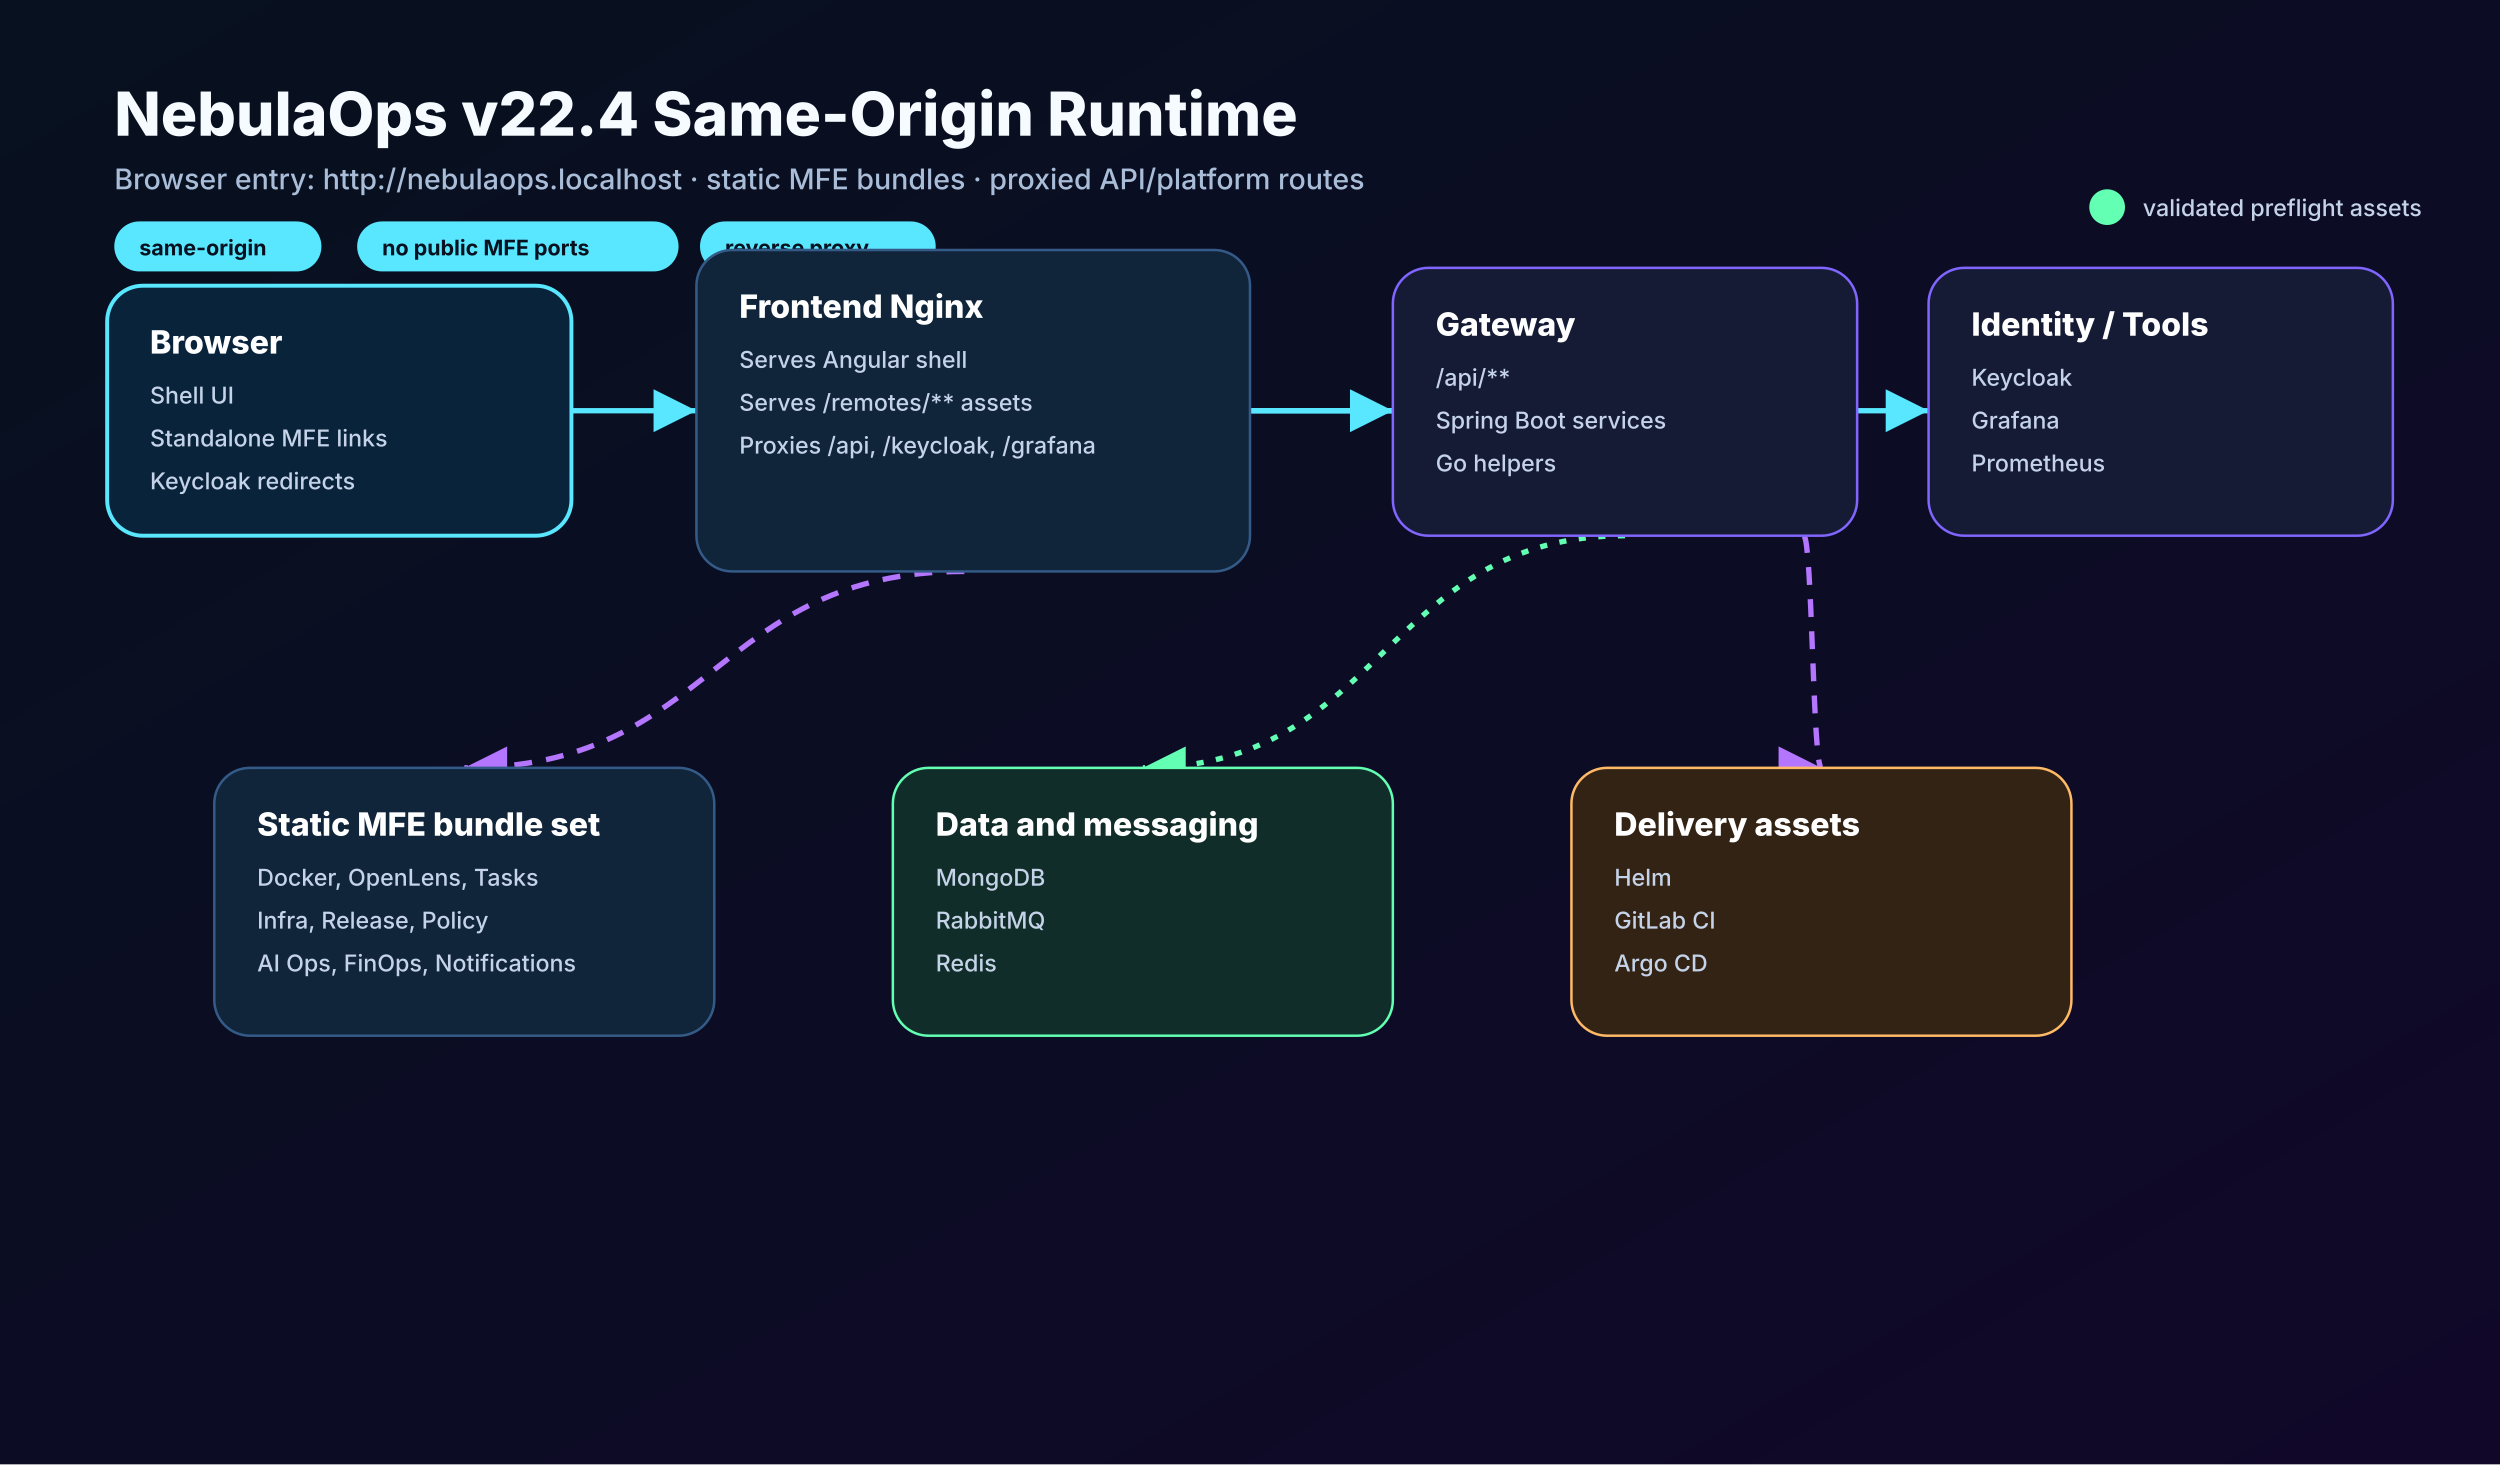
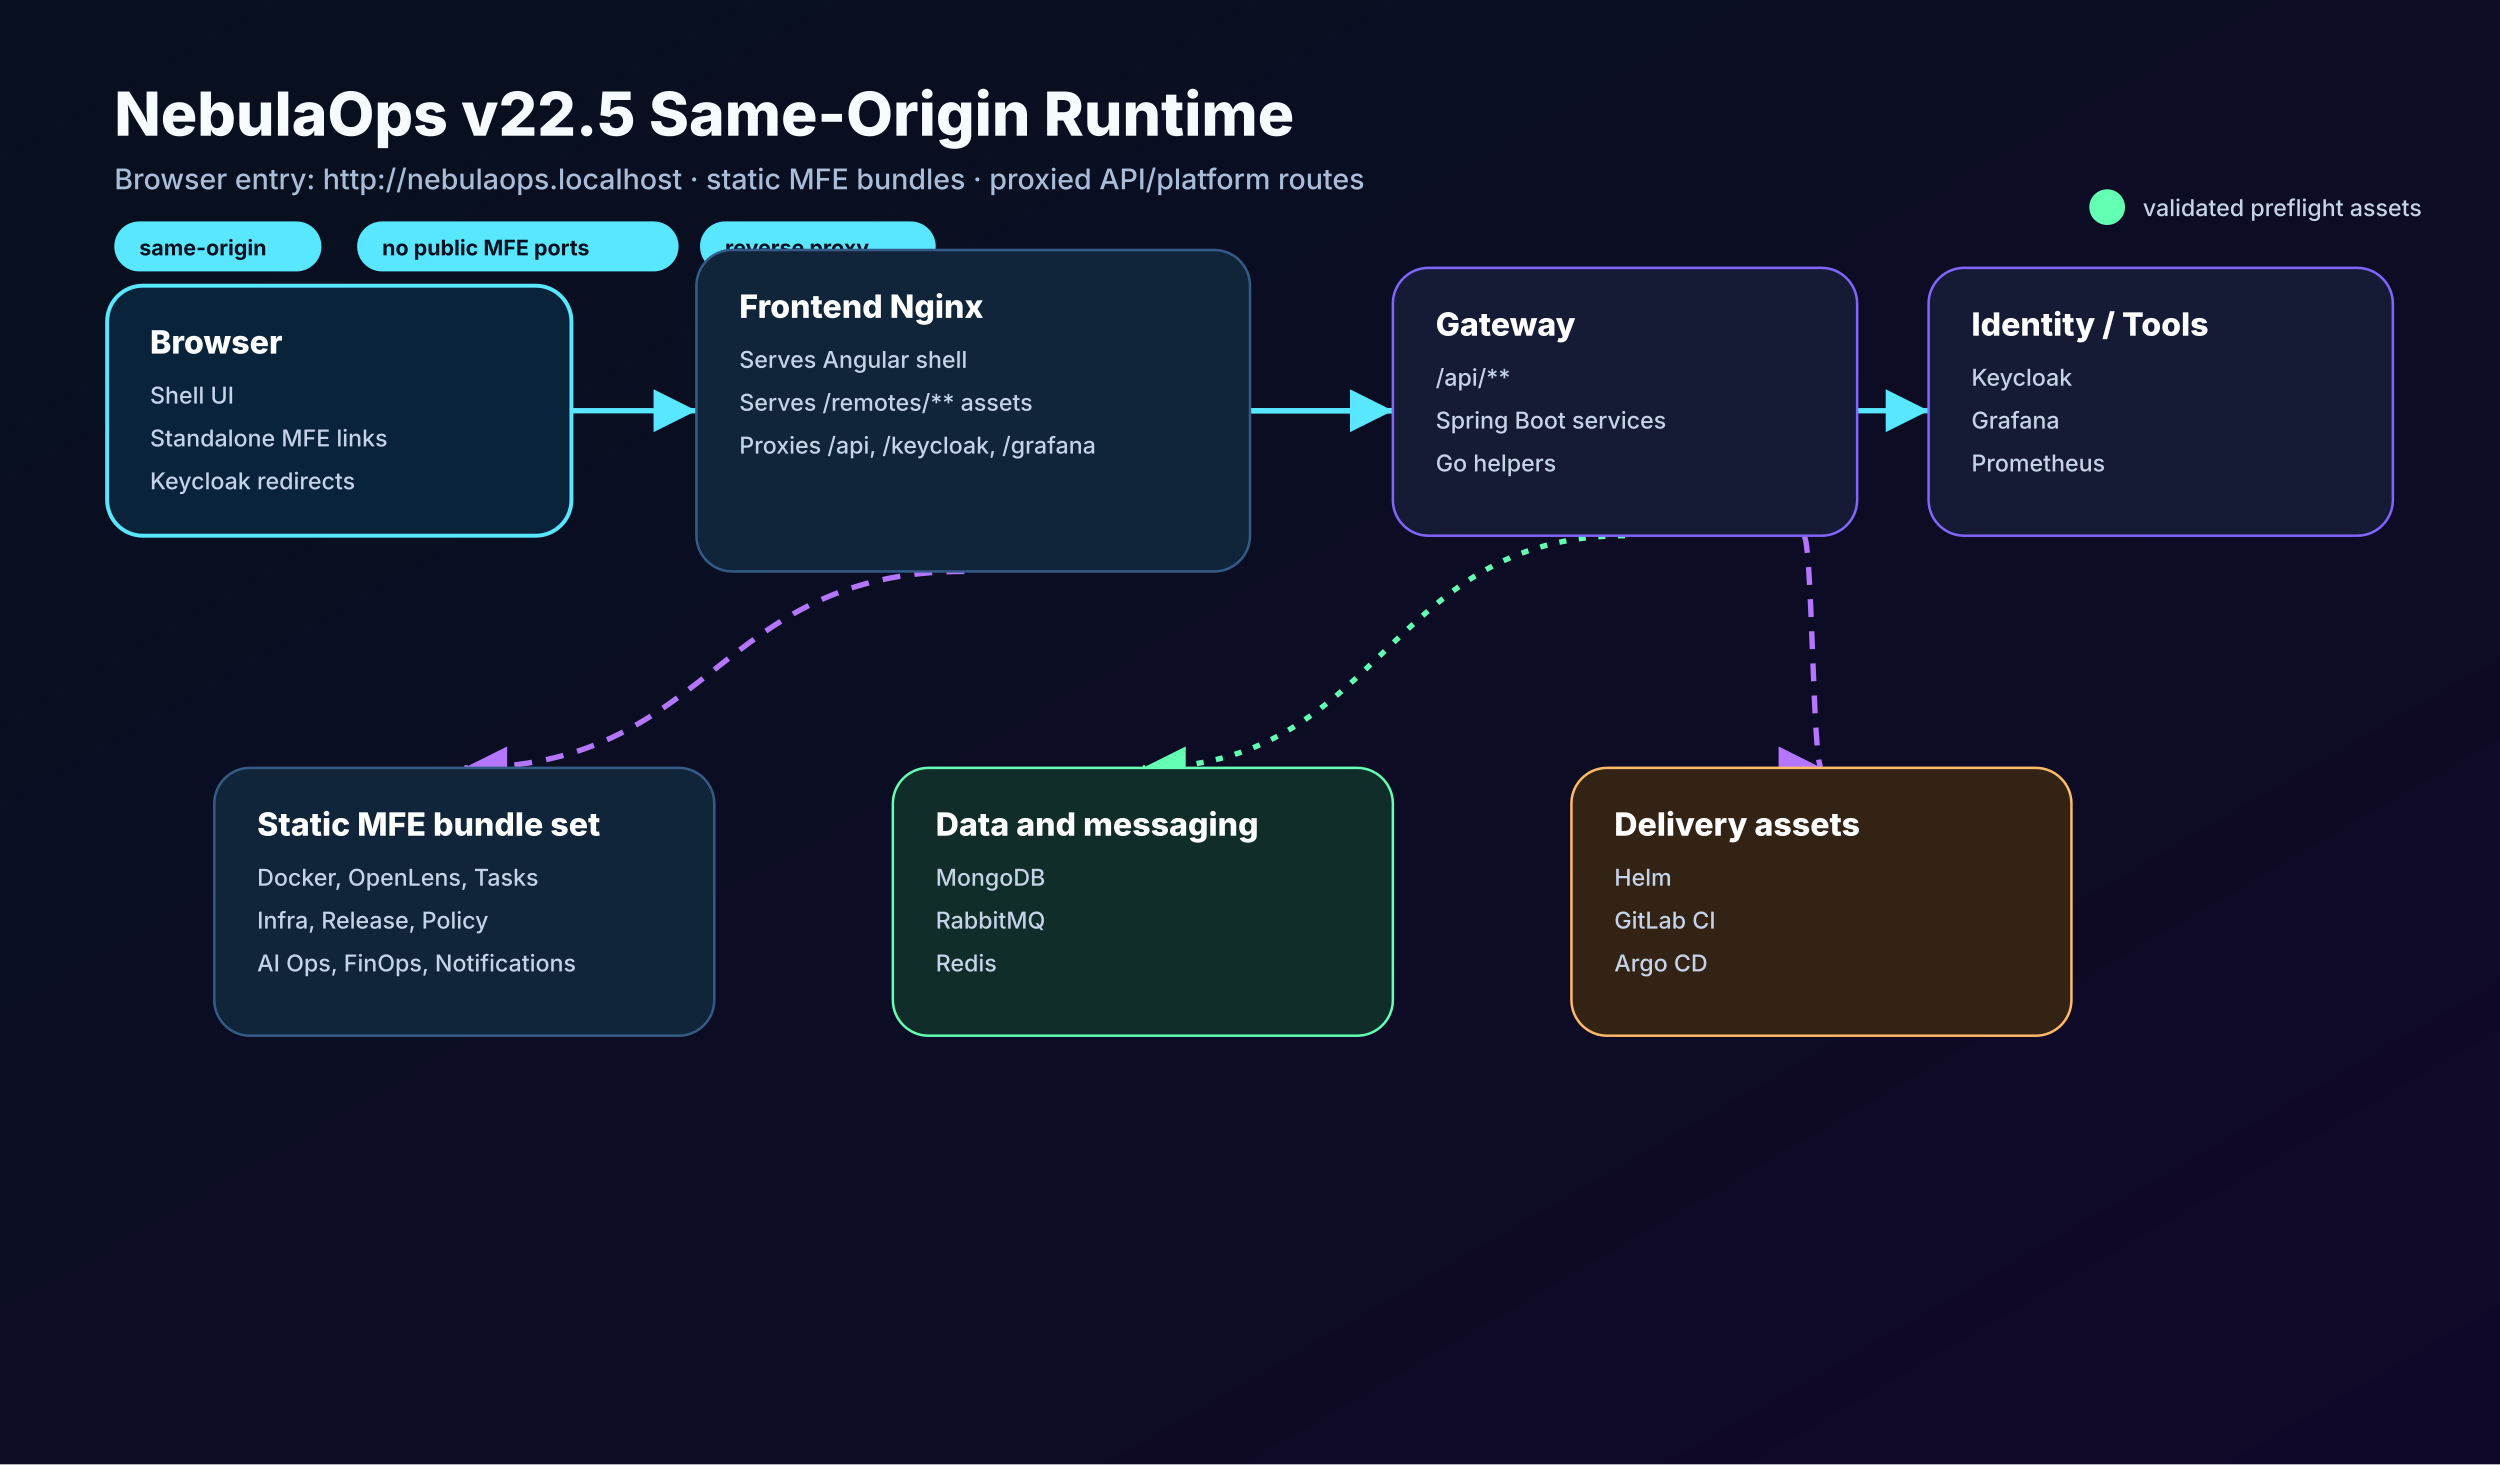
- <svg xmlns="http://www.w3.org/2000/svg" viewBox="0 0 1400 820" role="img" aria-label="NebulaOps v22.4 Same-Origin Runtime">
+ <svg xmlns="http://www.w3.org/2000/svg" viewBox="0 0 1400 820" role="img" aria-label="NebulaOps v22.5 Same-Origin Runtime">
  <defs>
    <linearGradient id="bg" x1="0" y1="0" x2="1" y2="1">
      <stop offset="0" stop-color="#07111f" />
      <stop offset="1" stop-color="#110829" />
    </linearGradient>
    <marker id="arrow" markerWidth="12" markerHeight="12" refX="10" refY="6" orient="auto">
      <path d="M2,2 L10,6 L2,10 Z" fill="#58e7ff" />
    </marker>
    <marker id="arrow2" markerWidth="12" markerHeight="12" refX="10" refY="6" orient="auto">
      <path d="M2,2 L10,6 L2,10 Z" fill="#b476ff" />
    </marker>
    <marker id="arrow3" markerWidth="12" markerHeight="12" refX="10" refY="6" orient="auto">
      <path d="M2,2 L10,6 L2,10 Z" fill="#63ffb3" />
    </marker>
    <style>
.title{font:800 34px Inter,Segoe UI,Arial;fill:#f6fbff}.sub{font:500 16px Inter,Segoe UI,Arial;fill:#a9bdd8}.label{font:800 18px Inter,Segoe UI,Arial;fill:#ffffff}.small{font:500 13px Inter,Segoe UI,Arial;fill:#c5d3e8}.chip{font:700 12px Inter,Segoe UI,Arial;fill:#07111f}.panel{fill:#10243a;stroke:#345b87;stroke-width:1.4}.core{fill:#09233b;stroke:#58e7ff;stroke-width:2.2}.soft{fill:#151b35;stroke:#8065ff;stroke-width:1.4}.data{fill:#102d29;stroke:#63ffb3;stroke-width:1.4}.warn{fill:#332315;stroke:#ffba66;stroke-width:1.4}.flow{fill:none;stroke:#58e7ff;stroke-width:3;marker-end:url(#arrow)}.dash{fill:none;stroke:#b476ff;stroke-width:3;stroke-dasharray:10 8;marker-end:url(#arrow2)}.metric{fill:none;stroke:#63ffb3;stroke-width:3;stroke-dasharray:4 7;marker-end:url(#arrow3)}.pulse{animation:pulse 2.8s ease-in-out infinite}@keyframes pulse{0%,100%{opacity:.6}50%{opacity:1}}
</style>
  </defs>
  <rect width="1400" height="820" fill="url(#bg)" />
-   <text x="64" y="76" class="title">NebulaOps v22.4 Same-Origin Runtime</text>
+   <text x="64" y="76" class="title">NebulaOps v22.5 Same-Origin Runtime</text>
  <text x="64" y="106" class="sub">Browser entry: http://nebulaops.localhost · static MFE bundles · proxied API/platform routes</text>
  <rect x="64" y="124" width="116" height="28" rx="14" fill="#58e7ff" />
  <text x="78" y="143" class="chip">same-origin</text>
  <rect x="200" y="124" width="180" height="28" rx="14" fill="#58e7ff" />
  <text x="214" y="143" class="chip">no public MFE ports</text>
  <rect x="392" y="124" width="132" height="28" rx="14" fill="#58e7ff" />
  <text x="406" y="143" class="chip">reverse proxy</text>
  <path d="M320 230 C 355 230, 355 230, 390 230" class="flow" />
  <path d="M700 230 C 740 230, 740 230, 780 230" class="flow" />
  <path d="M700 230 C 890 230, 890 230, 1080 230" class="flow" />
  <path d="M540 320 C 400 320, 400 430, 260 430" class="dash" />
  <path d="M910 300 C 775 300, 775 430, 640 430" class="metric" />
  <path d="M1010 300 C 1015 300, 1015 430, 1020 430" class="dash" />
  <rect x="60" y="160" width="260" height="140" rx="20" class="core" />
  <text x="84" y="198" class="label">Browser</text>
  <text x="84" y="226" class="small">Shell UI</text>
  <text x="84" y="250" class="small">Standalone MFE links</text>
  <text x="84" y="274" class="small">Keycloak redirects</text>
  <rect x="390" y="140" width="310" height="180" rx="20" class="panel" />
  <text x="414" y="178" class="label">Frontend Nginx</text>
  <text x="414" y="206" class="small">Serves Angular shell</text>
  <text x="414" y="230" class="small">Serves /remotes/** assets</text>
  <text x="414" y="254" class="small">Proxies /api, /keycloak, /grafana</text>
  <rect x="780" y="150" width="260" height="150" rx="20" class="soft" />
  <text x="804" y="188" class="label">Gateway</text>
  <text x="804" y="216" class="small">/api/**</text>
  <text x="804" y="240" class="small">Spring Boot services</text>
  <text x="804" y="264" class="small">Go helpers</text>
  <rect x="1080" y="150" width="260" height="150" rx="20" class="soft" />
  <text x="1104" y="188" class="label">Identity / Tools</text>
  <text x="1104" y="216" class="small">Keycloak</text>
  <text x="1104" y="240" class="small">Grafana</text>
  <text x="1104" y="264" class="small">Prometheus</text>
  <rect x="120" y="430" width="280" height="150" rx="20" class="panel" />
  <text x="144" y="468" class="label">Static MFE bundle set</text>
  <text x="144" y="496" class="small">Docker, OpenLens, Tasks</text>
  <text x="144" y="520" class="small">Infra, Release, Policy</text>
  <text x="144" y="544" class="small">AI Ops, FinOps, Notifications</text>
  <rect x="500" y="430" width="280" height="150" rx="20" class="data" />
  <text x="524" y="468" class="label">Data and messaging</text>
  <text x="524" y="496" class="small">MongoDB</text>
  <text x="524" y="520" class="small">RabbitMQ</text>
  <text x="524" y="544" class="small">Redis</text>
  <rect x="880" y="430" width="280" height="150" rx="20" class="warn" />
  <text x="904" y="468" class="label">Delivery assets</text>
  <text x="904" y="496" class="small">Helm</text>
  <text x="904" y="520" class="small">GitLab CI</text>
  <text x="904" y="544" class="small">Argo CD</text>
  <circle cx="1180" cy="116" r="10" fill="#63ffb3" class="pulse" />
  <text x="1200" y="121" class="small">validated preflight assets</text>
</svg>
